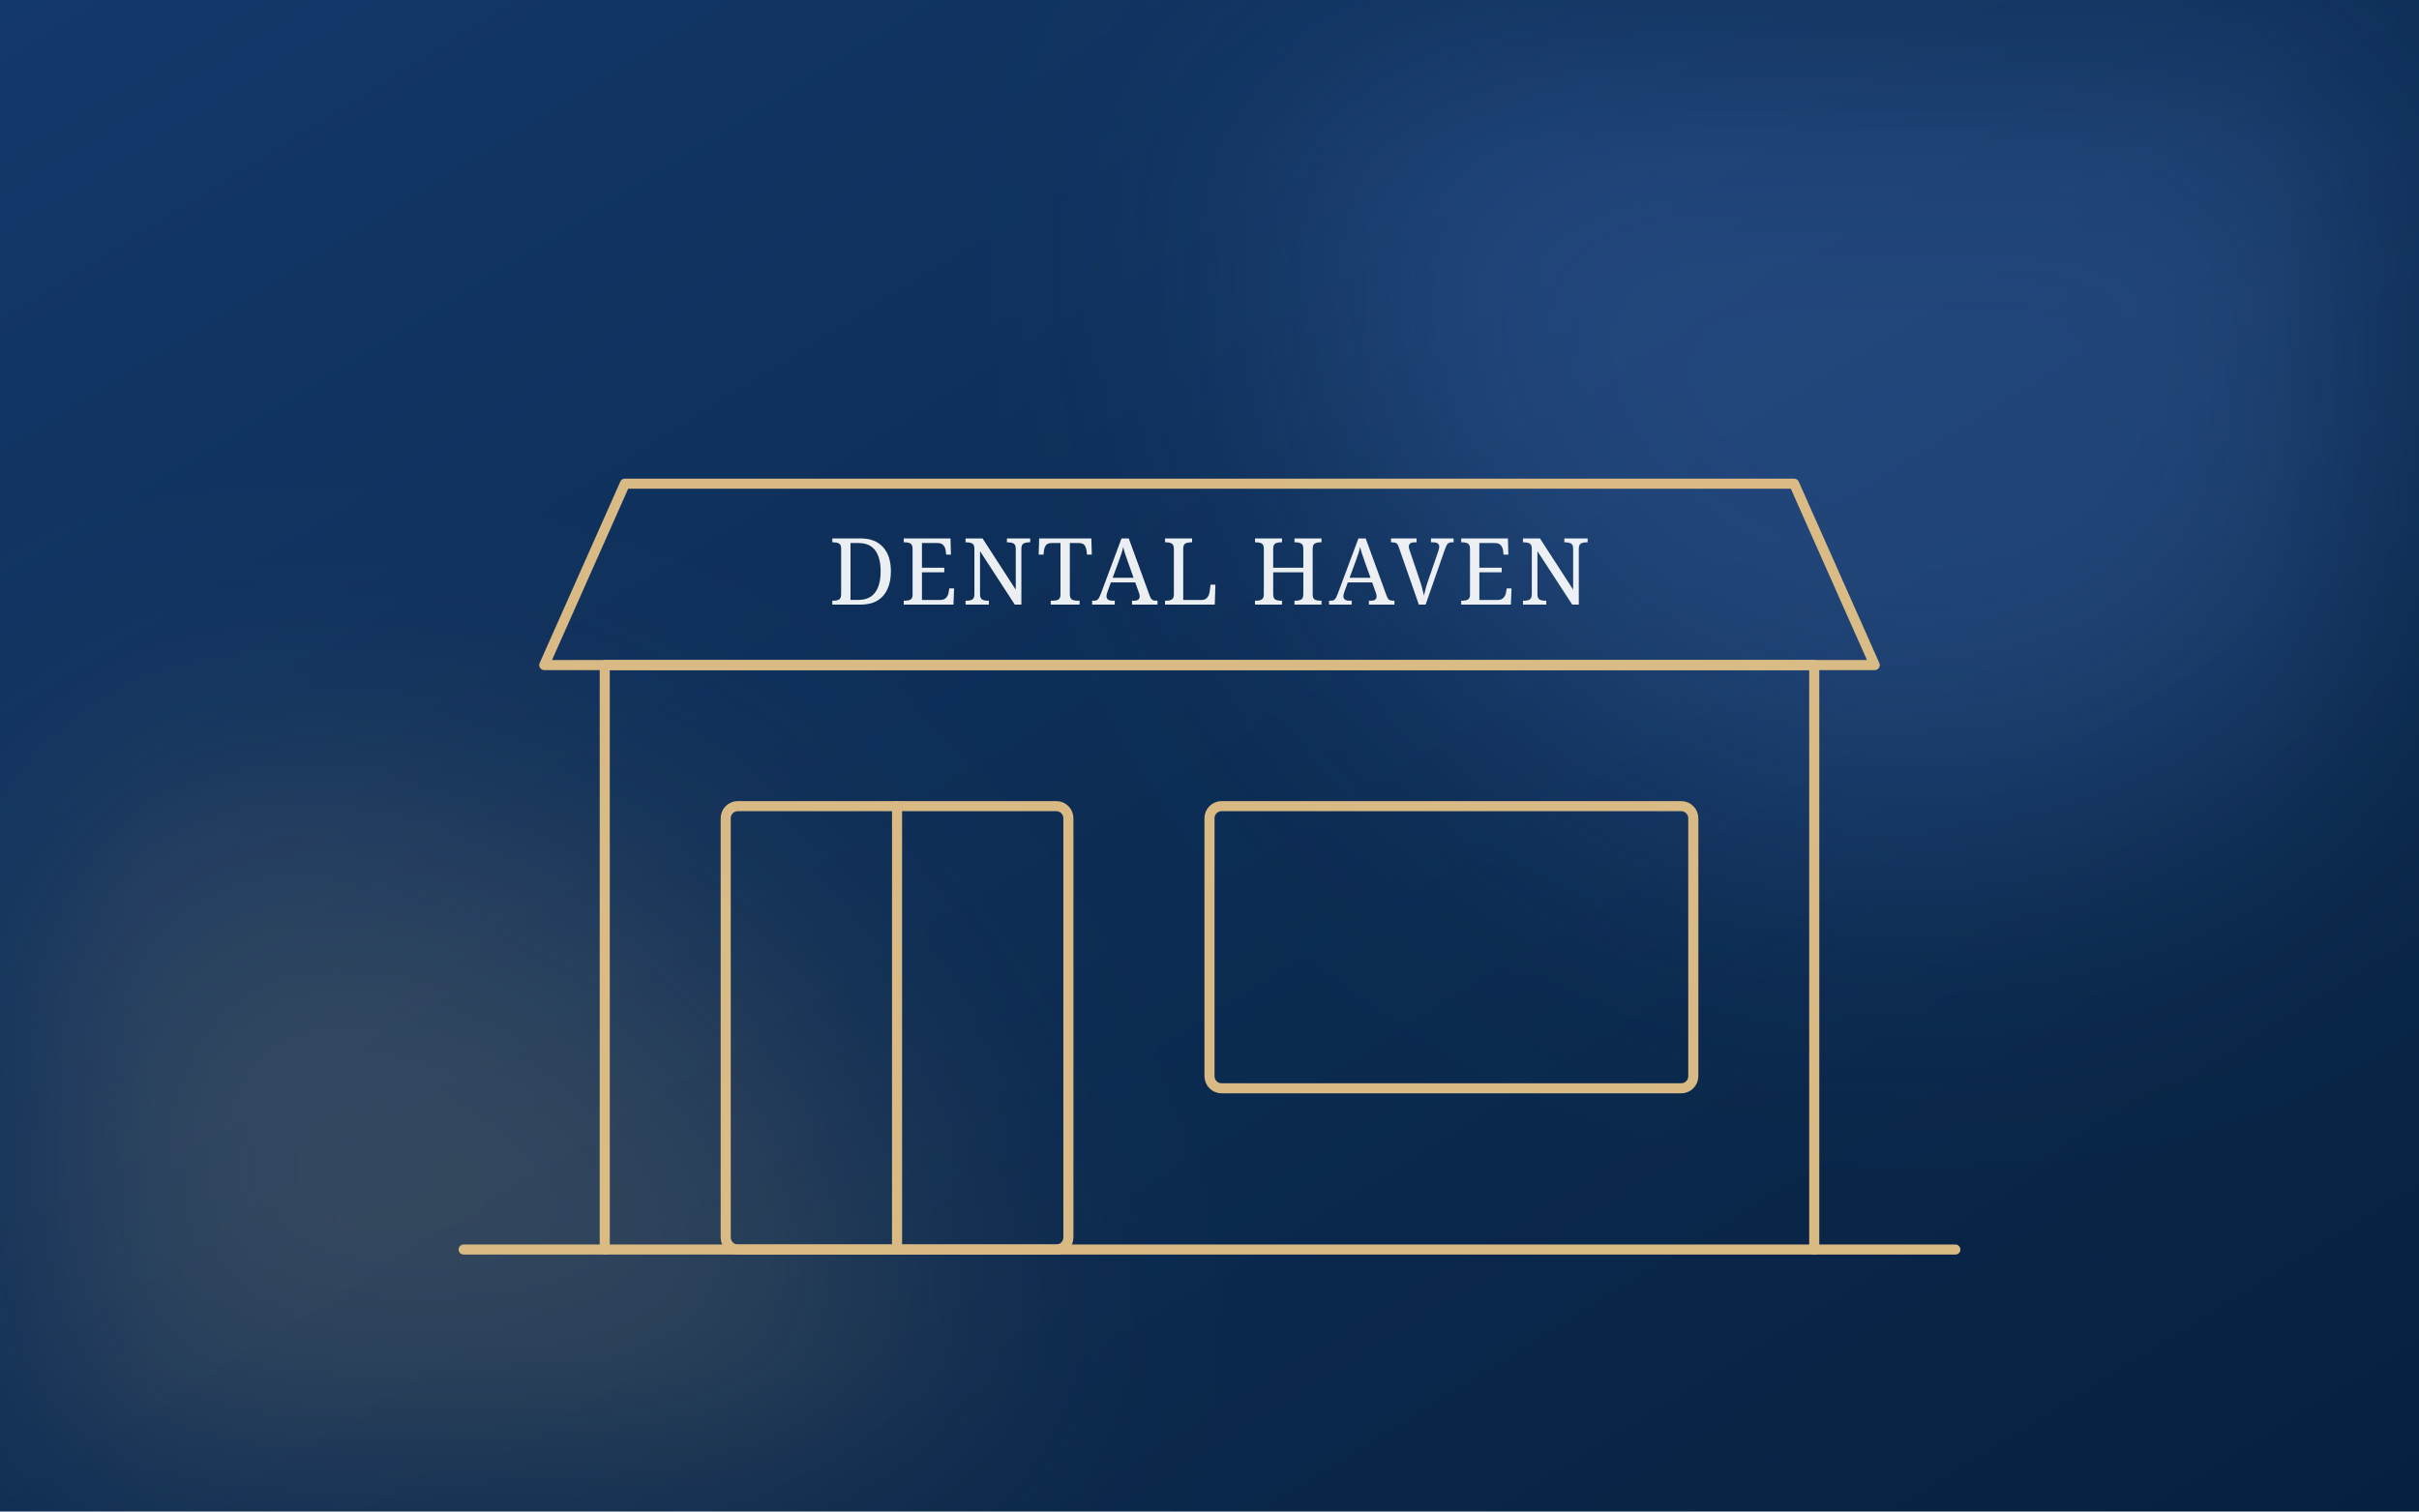
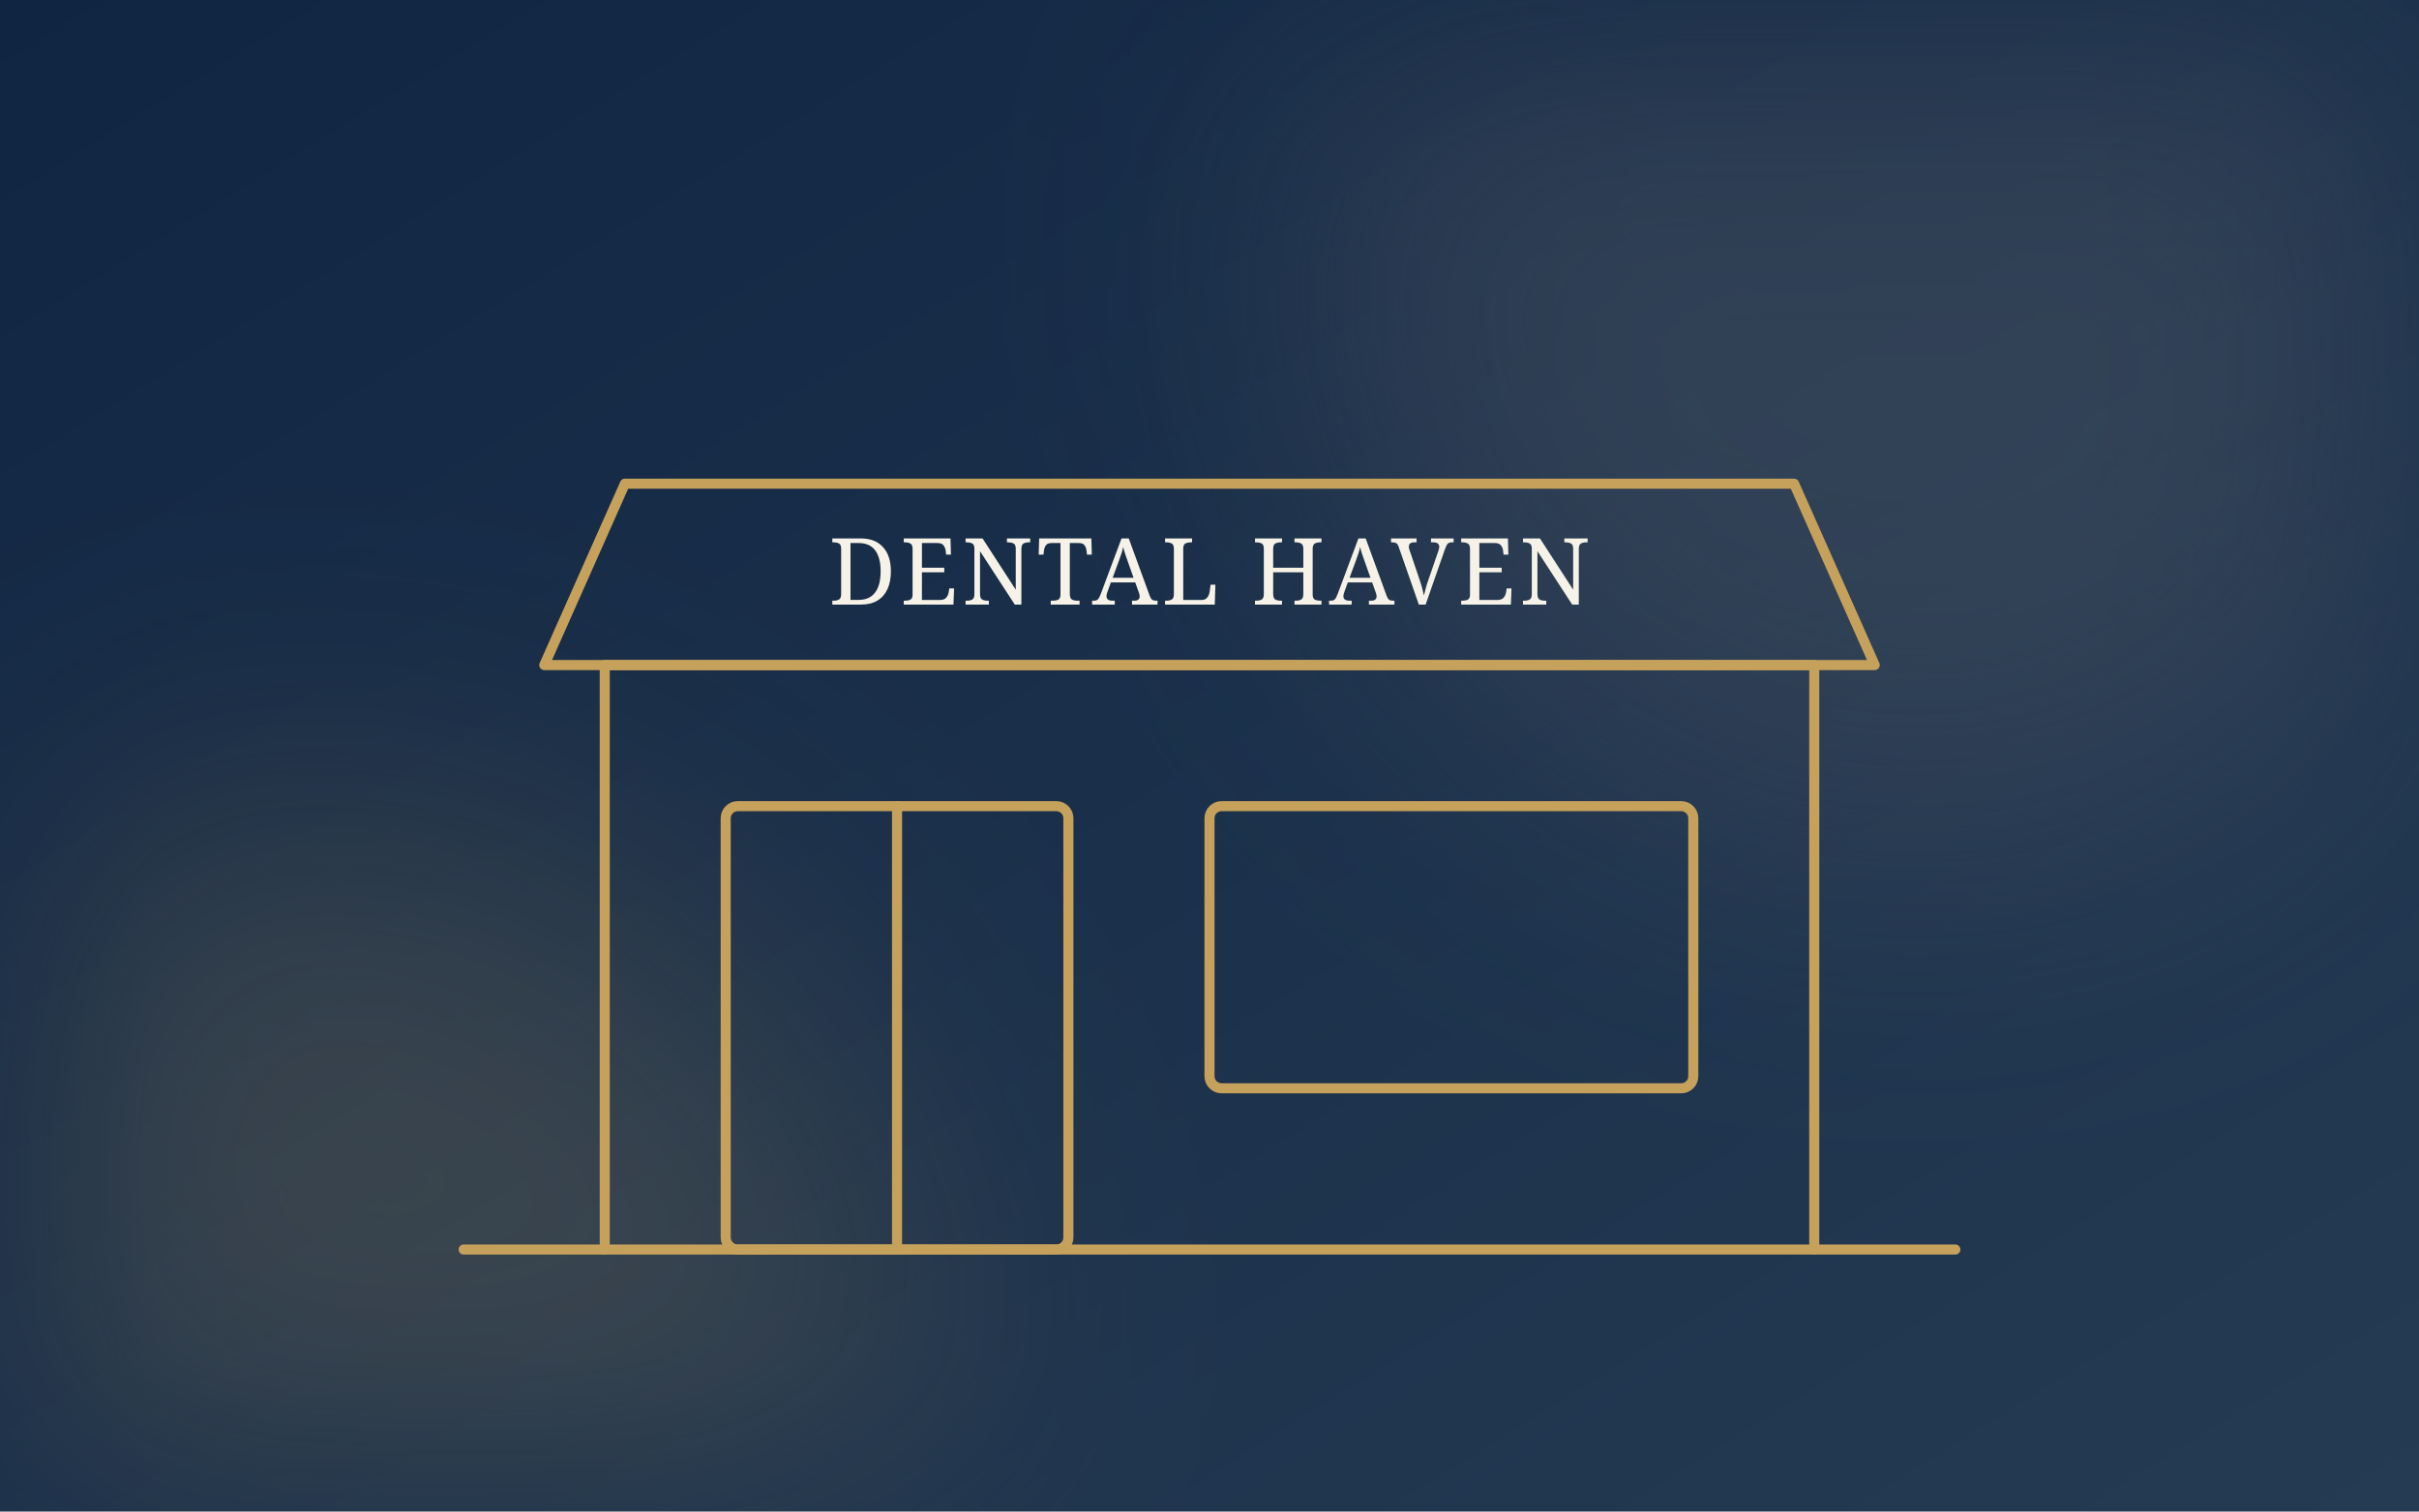
<svg xmlns="http://www.w3.org/2000/svg" viewBox="0 0 1200 750" width="1200" height="750">
  <defs>
    <linearGradient id="bg" x1="0" y1="0" x2="1" y2="1">
-       <stop offset="0" stop-color="#13386a" />
-       <stop offset="1" stop-color="#06213f" />
+       <stop offset="0" stop-color="#102542" />
+       <stop offset="1" stop-color="#253b53" />
    </linearGradient>
    <filter id="soft" x="-50%" y="-50%" width="200%" height="200%">
      <feGaussianBlur stdDeviation="80" />
    </filter>
  </defs>
  <rect width="1200" height="750" fill="url(#bg)" />
-   <circle cx="950" cy="120" r="300" fill="#5484d6" opacity=".3" filter="url(#soft)" />
-   <circle cx="150" cy="700" r="300" fill="#e3c186" opacity=".18" filter="url(#soft)" />
-   <g fill="none" stroke="#e3c186" stroke-width="5" stroke-linecap="round" stroke-linejoin="round" opacity=".95">
+   <circle cx="950" cy="120" r="300" fill="#5a616b" opacity=".35" filter="url(#soft)" />
+   <circle cx="150" cy="700" r="300" fill="#c6a15b" opacity=".18" filter="url(#soft)" />
+   <g fill="none" stroke="#c6a15b" stroke-width="5" stroke-linecap="round" stroke-linejoin="round">
    <path d="M300 620V330h600v290" />
    <path d="M270 330h660l-40-90H310z" />
    <rect x="360" y="400" width="170" height="220" rx="6" />
    <rect x="600" y="400" width="240" height="140" rx="6" />
    <path d="M445 400v220" />
    <path d="M230 620h740" />
  </g>
-   <text x="600" y="300" text-anchor="middle" font-family="Georgia, serif" font-size="46" fill="#ffffff" fill-opacity=".92" letter-spacing="2">DENTAL HAVEN</text>
+   <text x="600" y="300" text-anchor="middle" font-family="Georgia, serif" font-size="46" fill="#f6f2e7" letter-spacing="2">DENTAL HAVEN</text>
</svg>
